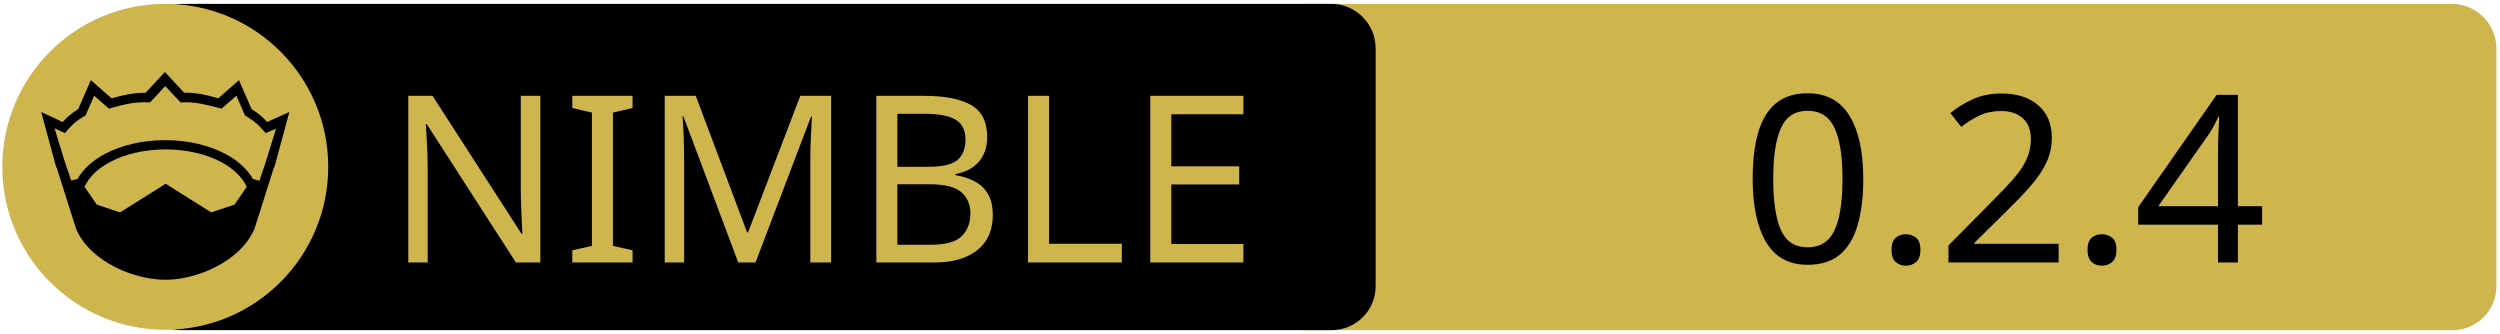
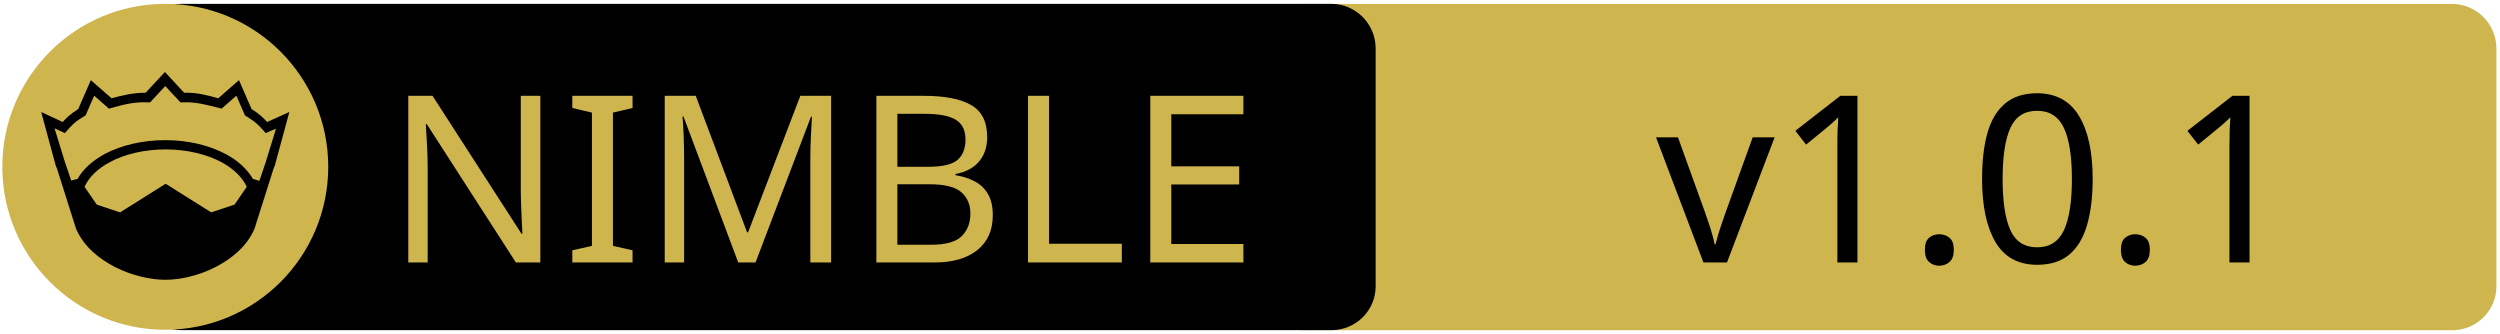
<svg xmlns="http://www.w3.org/2000/svg" xmlns:xlink="http://www.w3.org/1999/xlink" width="675" height="90" xml:space="preserve" version="1.1">
-   <a xlink:href="https://github.com/openpeeps/clue">
+   <a xlink:href="https://github.com/gabearro/cps-tls">
    <g>
      <path fill="#CEB54D" id="svg_15" d="m662.123,89.159l-310.5,0c-6.6,0 -12,-5.4 -12,-12l0,-64.1c0,-6.6 5.4,-12 12,-12l310.4,0c6.6,0 12,5.4 12,12l0,64.1c0.1,6.6 -5.3,12 -11.9,12z" />
      <path id="svg_1" d="m359.524,89.139l-310.5,0c-6.6,0 -12,-5.4 -12,-12l0,-64.1c0,-6.6 5.4,-12 12,-12l310.4,0c6.6,0 12,5.4 12,12l0,64.1c0.1,6.6 -5.3,12 -11.9,12z" />
      <rect id="svg_2" fill="none" height="45.9" width="315.3" class="st0" y="24.539" x="60.224" />
      <circle id="svg_4" fill="#CEB54D" r="44" cy="45.039" cx="44.624" class="st1" />
      <g id="XMLID_4_">
        <path id="svg_5" d="m78.124,30.239l-3.9,14.4l-0.4,1l-5.1,16.1c0,0 0,0 0,0c-2,4.7 -6.1,8.1 -10.6,10.4c-4.5,2.3 -9.5,3.4 -13.5,3.4c-4,0 -8.9,-1.1 -13.5,-3.4c-4.5,-2.3 -8.6,-5.7 -10.6,-10.4c0,0 0,0 0,0l-5.1,-16.1l-0.4,-1l-3.9,-14.4l5.8,2.7c0.9,-1 2,-2.1 4.2,-3.5l3.4,-7.8l5.6,4.9c2.9,-0.8 5.8,-1.5 9.2,-1.5l5.2,-5.6l5.2,5.6c3.4,-0.1 6.4,0.7 9.2,1.5l5.6,-4.9l3.4,7.8c2.2,1.4 3.3,2.5 4.2,3.5l6,-2.7z" />
        <g id="XMLID_6_">
          <g id="svg_6">
            <path id="svg_7" fill="#CEB54D" d="m66.624,50.439l-3.3,4.8l-6.3,2.1l-12.1,-7.6c-0.1,-0.1 -0.3,-0.1 -0.4,0l-12.1,7.6l-6.3,-2.1l-3.3,-4.8c1.2,-2.6 3.5,-4.9 6.9,-6.7c3.9,-2.1 9.2,-3.4 15,-3.4c5.7,0 11,1.3 15,3.4c3.3,1.8 5.7,4.1 6.9,6.7z" class="st1" />
          </g>
          <g id="svg_8" />
        </g>
        <g id="XMLID_5_">
          <g id="svg_9">
            <path id="svg_10" fill="#CEB54D" d="m74.524,34.739l-2.8,9.1l-1.7,5l-1.6,-0.5c0,0 -0.1,0 -0.1,0c-1.6,-2.7 -4.2,-5.1 -7.5,-6.8c-4.4,-2.3 -10,-3.7 -16.2,-3.7c-6.2,0 -11.9,1.4 -16.3,3.7c-3.3,1.8 -5.9,4.1 -7.4,6.8c0,0 -0.1,0 -0.1,0l-1.6,0.4l-1.7,-5l-2.8,-9.1l2.8,1.3l0.6,-0.7c1.2,-1.3 1.8,-2.2 4.7,-3.9l0.3,-0.2l2.3,-5.3l4,3.5l0.7,-0.2c3.2,-0.9 6.3,-1.7 9.8,-1.5l0.6,0l4.1,-4.4l4.1,4.4l0.6,0c3.5,-0.2 6.5,0.7 9.8,1.5l0.7,0.2l4,-3.5l2.3,5.3l0.3,0.2c2.9,1.8 3.5,2.6 4.7,3.9l0.6,0.7l2.8,-1.2z" class="st1" />
          </g>
          <g id="svg_11" />
        </g>
      </g>
      <text x="-442" y="-350.021" id="svg_16" font-size="63px" font-family="'PT Sans Caption', 'Tahoma', 'Helvetica Neue Medium', 'PT Sans', sans-serif" fill="#CEB54D" class="st1 st2 st3" transform="matrix(1 0 0 1 546.13 420.879)">NIMBLE</text>
-       <text x="-76.0" y="-350.012" id="svg_17" font-size="63.012px" font-family="'PT Sans Caption', 'Tahoma', 'Helvetica Neue Medium', 'PT Sans', sans-serif" fill="#000000" class="st1 st2 st3" transform="matrix(1 0 0 1 546.13 420.879)">0.2.4</text>
+       <text x="-99.0" y="-350.012" id="svg_17" font-size="63.012px" font-family="'PT Sans Caption', 'Tahoma', 'Helvetica Neue Medium', 'PT Sans', sans-serif" fill="#000000" class="st1 st2 st3" transform="matrix(1 0 0 1 546.13 420.879)">v1.0.1</text>
    </g>
  </a>
</svg>
